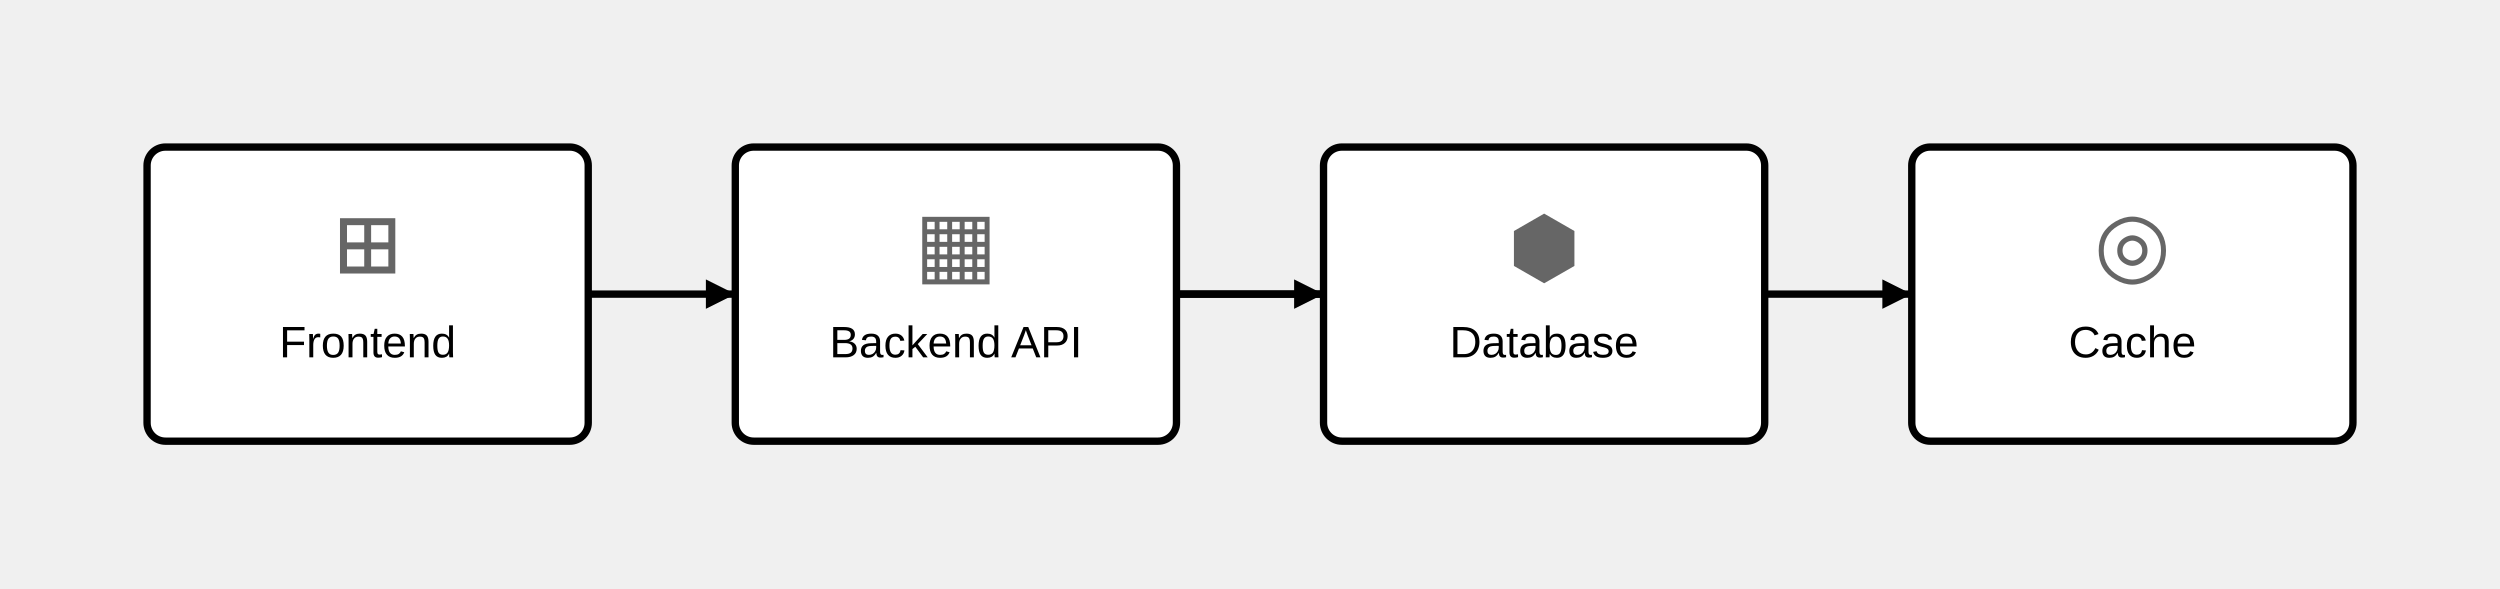
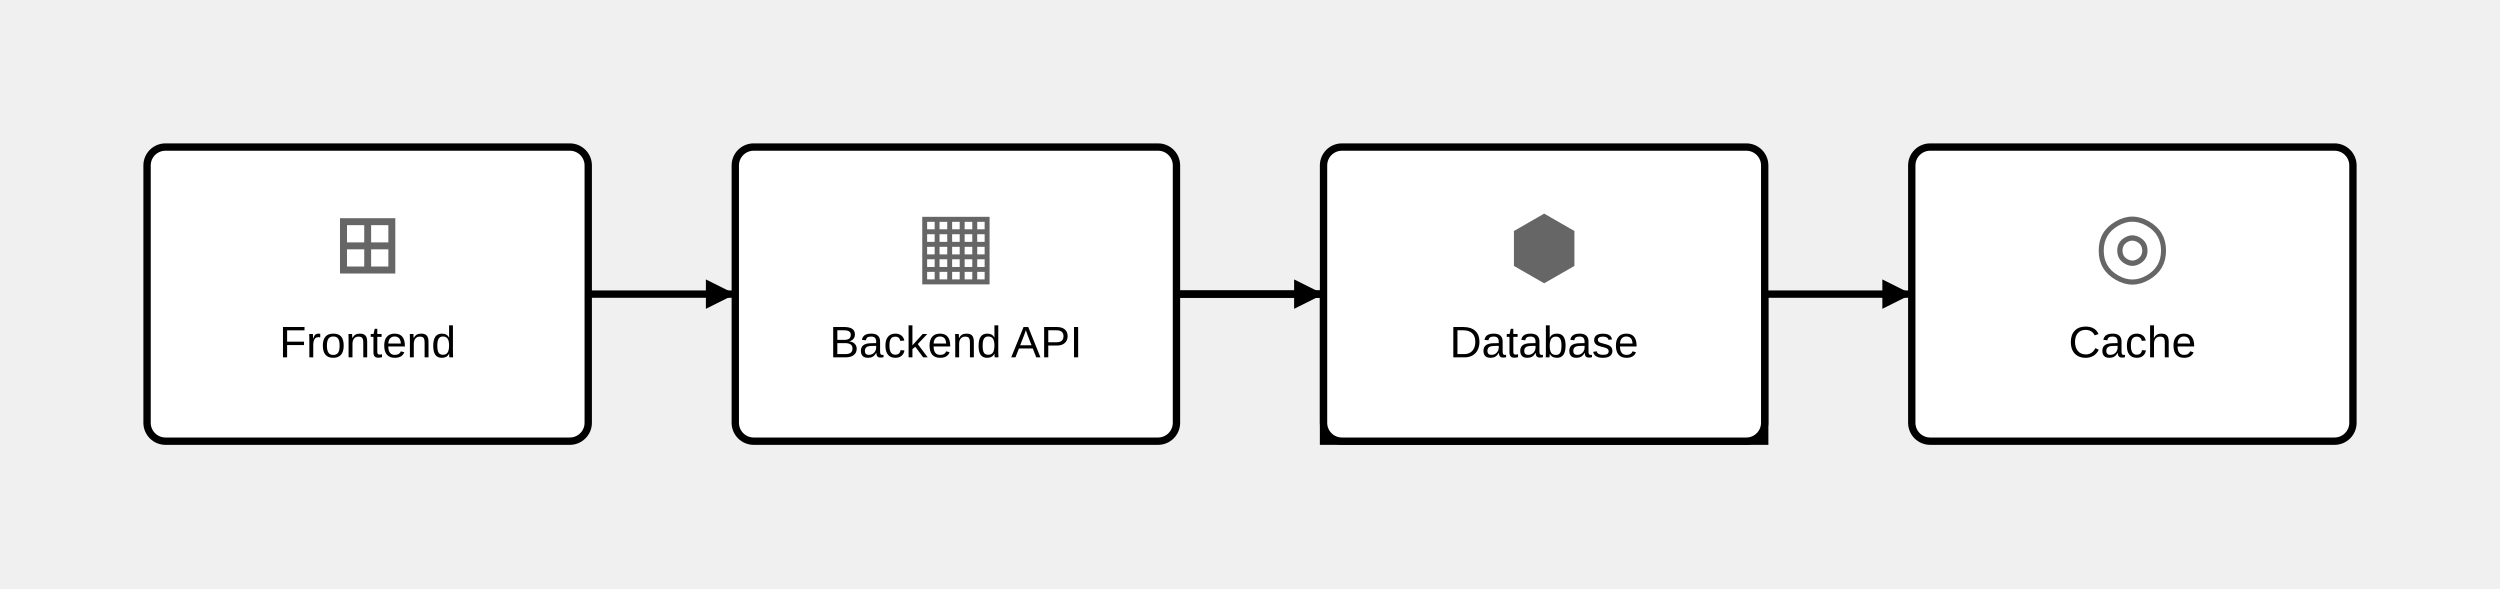
<svg xmlns="http://www.w3.org/2000/svg" width="680.0" height="160.0" viewBox="0 0 680 160" version="1.2" baseProfile="tiny">
  <g id="edge-frontend-backend">
    <path fill="none" stroke="#000000" stroke-width="2.0" d="M 160 80 L 200 80" />
    <polygon fill="#000000" points="200.0,80.0 192.0,84.0 192.0,76.0" />
  </g>
  <g id="edge-backend-db">
    <path fill="none" stroke="#000000" stroke-width="2.0" d="M 320 80 L 360 80" />
    <polygon fill="#000000" points="360.0,80.0 352.0,84.0 352.0,76.0" />
  </g>
  <g id="edge-backend-cache">
-     <path fill="none" stroke="#000000" stroke-width="2.0" d="M 320 80 L 520 80" />
+     <path fill="none" stroke="#000000" stroke-width="2.0" d="M 320 80 L 360 80 L 360 120 L 480 120 L 480 80 L 520 80" />
    <polygon fill="#000000" points="520.0,80.0 512.0,84.0 512.0,76.0" />
  </g>
  <g id="service-frontend">
    <rect fill="#ffffff" stroke="#000000" stroke-width="2.0" x="40.0" y="40.0" width="120.0" height="80.0" rx="5.0" ry="5.0" />
    <text fill="#666" x="100.0" y="74.4" text-anchor="middle" font-size="24">⊞</text>
    <text fill="#000000" x="100.0" y="97.2" text-anchor="middle" font-family="Arial, Helvetica, sans-serif" font-size="12">Frontend</text>
  </g>
  <g id="service-backend">
    <rect fill="#ffffff" stroke="#000000" stroke-width="2.0" x="200.0" y="40.0" width="120.0" height="80.0" rx="5.0" ry="5.0" />
    <text fill="#666" x="260.0" y="74.4" text-anchor="middle" font-size="24">▦</text>
    <text fill="#000000" x="260.0" y="97.2" text-anchor="middle" font-family="Arial, Helvetica, sans-serif" font-size="12">Backend API</text>
  </g>
  <g id="service-db">
    <rect fill="#ffffff" stroke="#000000" stroke-width="2.0" x="360.0" y="40.0" width="120.0" height="80.0" rx="5.0" ry="5.0" />
    <text fill="#666" x="420.0" y="74.4" text-anchor="middle" font-size="24">⬢</text>
    <text fill="#000000" x="420.0" y="97.2" text-anchor="middle" font-family="Arial, Helvetica, sans-serif" font-size="12">Database</text>
  </g>
  <g id="service-cache">
    <rect fill="#ffffff" stroke="#000000" stroke-width="2.0" x="520.0" y="40.0" width="120.0" height="80.0" rx="5.0" ry="5.0" />
    <text fill="#666" x="580.0" y="74.4" text-anchor="middle" font-size="24">◎</text>
    <text fill="#000000" x="580.0" y="97.2" text-anchor="middle" font-family="Arial, Helvetica, sans-serif" font-size="12">Cache</text>
  </g>
</svg>
